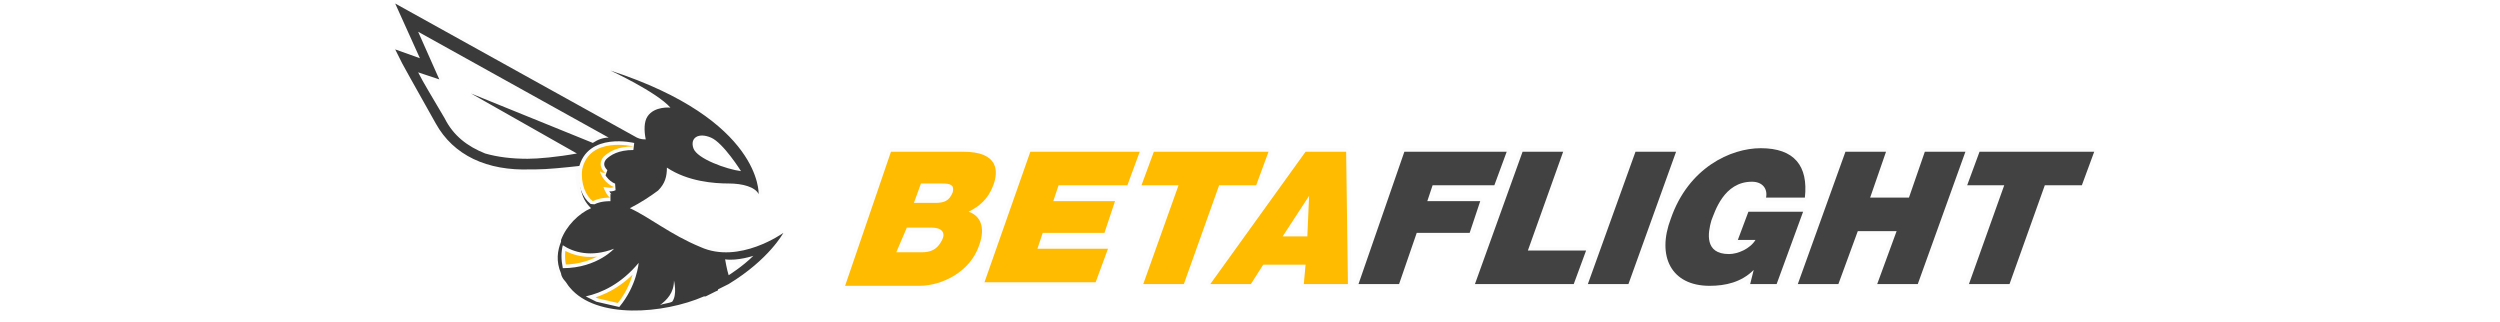
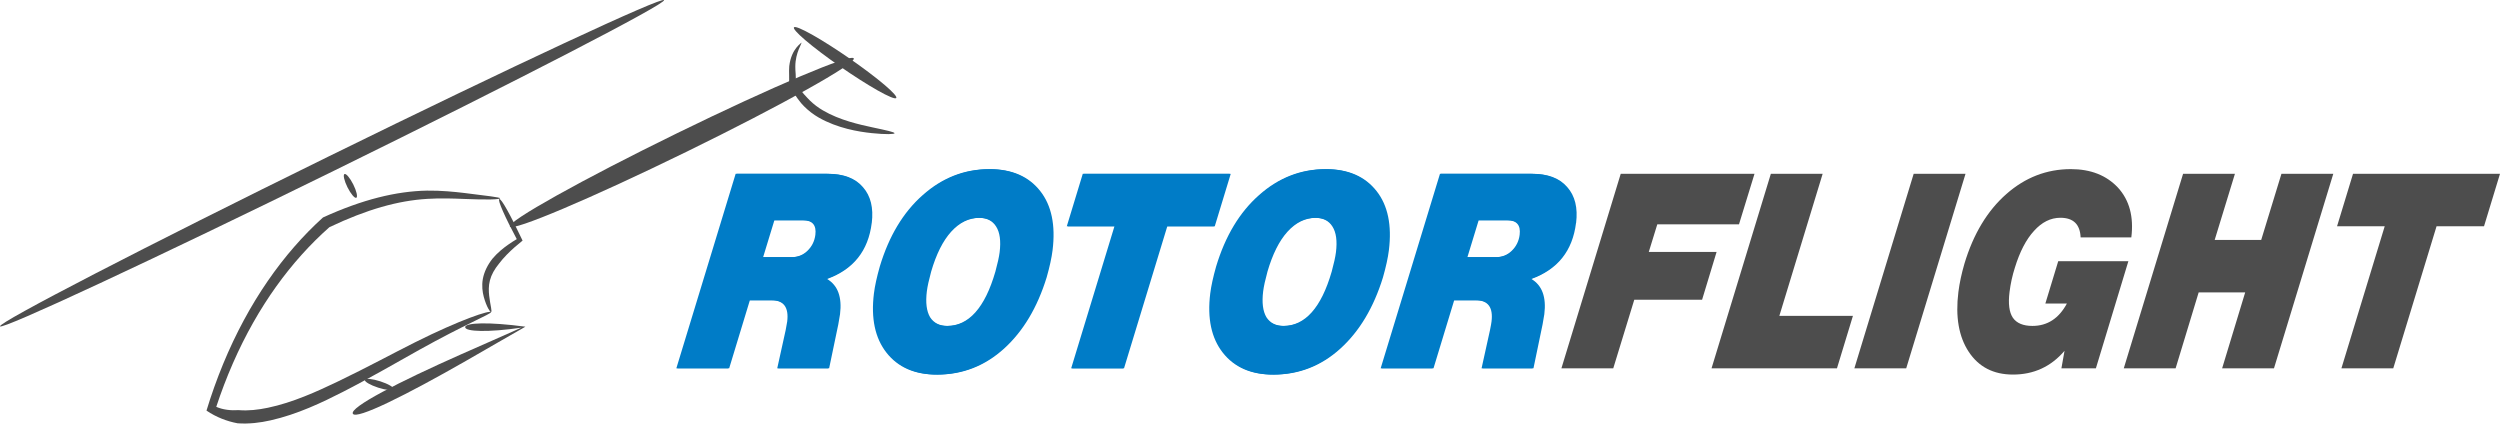
- <svg xmlns="http://www.w3.org/2000/svg" version="1.1" id="Ebene_1" x="0px" y="0px" viewBox="-70 61.5 141.7 18.2" style="enable-background:new -70 61.5 141.7 18.2;" xml:space="preserve">
-   <defs id="defs3791" />
-   <style type="text/css" id="style3754">
- 	.st0{fill:#FFBB00;}
- 	.st1{fill:#424242;}
- 	.st2{fill:#3A3A3A;}
- </style>
-   <g id="g3786" style="stroke:#fcfcfc;stroke-width:0.405;stroke-miterlimit:0;stroke-dasharray:none;stroke-opacity:1;paint-order:markers stroke fill">
-     <g id="g3776" style="stroke:#fcfcfc;stroke-width:0.405;stroke-miterlimit:0;stroke-dasharray:none;stroke-opacity:1;paint-order:markers stroke fill">
-       <path class="st0" d="m -19.5,70.1 h 4.1 c 2,0 2,1.1 1.7,1.9 -0.3,0.8 -0.8,1.2 -1.4,1.5 0.6,0.2 1,0.8 0.6,1.9 -0.5,1.5 -2.1,2.3 -3.4,2.3 h -4.2 z m 0.3,5.7 h 1.4 c 0.5,0 0.9,-0.1 1.2,-0.7 0.2,-0.4 0,-0.7 -0.6,-0.7 h -1.4 z m 1,-2.8 h 1.2 c 0.5,0 0.8,-0.1 1,-0.6 0.1,-0.4 -0.1,-0.5 -0.6,-0.5 h -1.2 z" id="path3756" style="fill:#ffbb00;stroke:#fcfcfc;stroke-width:0.405;stroke-miterlimit:0;stroke-dasharray:none;stroke-opacity:1;paint-order:markers stroke fill" />
-       <path class="st0" d="m -11.6,70.1 h 6.2 L -6.1,72 H -10 l -0.3,0.9 h 3.5 l -0.6,1.8 h -3.5 l -0.3,0.9 h 4 l -0.7,1.9 h -6.3 z" id="path3758" style="fill:#ffbb00;stroke:#fcfcfc;stroke-width:0.405;stroke-miterlimit:0;stroke-dasharray:none;stroke-opacity:1;paint-order:markers stroke fill" />
-       <path class="st0" d="m -3.2,72 h -2.1 l 0.7,-1.9 H 1.9 L 1.2,72 h -2.1 l -2,5.6 h -2.3 z" id="path3760" style="fill:#ffbb00;stroke:#fcfcfc;stroke-width:0.405;stroke-miterlimit:0;stroke-dasharray:none;stroke-opacity:1;paint-order:markers stroke fill" />
-       <path class="st0" d="m 4,70.1 h 2.3 l 0.1,7.5 H 3.9 L 4,76.5 H 1.6 l -0.7,1.1 h -2.3 z m 0.1,4.8 0.1,-2.3 v 0 l -1.5,2.3 z" id="path3762" style="fill:#ffbb00;stroke:#fcfcfc;stroke-width:0.405;stroke-miterlimit:0;stroke-dasharray:none;stroke-opacity:1;paint-order:markers stroke fill" />
-       <path class="st1" d="m 9.6,70.1 h 5.8 L 14.7,72 h -3.5 l -0.3,0.9 h 3 l -0.6,1.8 h -3 l -1,2.9 H 7 Z" id="path3764" style="fill:#424242;stroke:#fcfcfc;stroke-width:0.405;stroke-miterlimit:0;stroke-dasharray:none;stroke-opacity:1;paint-order:markers stroke fill" />
-       <path class="st1" d="m 16.3,70.1 h 2.3 l -2,5.6 h 3.3 l -0.7,1.9 h -5.6 z" id="path3766" style="fill:#424242;stroke:#fcfcfc;stroke-width:0.405;stroke-miterlimit:0;stroke-dasharray:none;stroke-opacity:1;paint-order:markers stroke fill" />
-       <path class="st1" d="M 22.7,70.1 H 25 l -2.7,7.5 H 20 Z" id="path3768" style="fill:#424242;stroke:#fcfcfc;stroke-width:0.405;stroke-miterlimit:0;stroke-dasharray:none;stroke-opacity:1;paint-order:markers stroke fill" />
-       <path class="st1" d="m 29.4,76.8 c -0.7,0.7 -1.6,0.9 -2.5,0.9 -2.2,0 -3,-1.7 -2.2,-3.8 1,-2.9 3.4,-4 5.1,-4 1.9,0 2.7,1 2.5,2.8 h -2.2 c 0.1,-0.5 -0.2,-0.9 -0.8,-0.9 -1.6,0 -2.1,1.7 -2.3,2.2 -0.2,0.7 -0.4,1.9 1,1.9 0.5,0 1.2,-0.3 1.5,-0.8 h -1 l 0.6,-1.6 h 3.1 l -1.5,4.1 h -1.5 z" id="path3770" style="fill:#424242;stroke:#fcfcfc;stroke-width:0.405;stroke-miterlimit:0;stroke-dasharray:none;stroke-opacity:1;paint-order:markers stroke fill" />
-       <path class="st1" d="m 34.6,70.1 h 2.3 L 36,72.7 h 2.2 l 0.9,-2.6 h 2.3 l -2.7,7.5 h -2.3 l 1.1,-3 h -2.2 l -1.1,3 h -2.3 z" id="path3772" style="fill:#424242;stroke:#fcfcfc;stroke-width:0.405;stroke-miterlimit:0;stroke-dasharray:none;stroke-opacity:1;paint-order:markers stroke fill" />
-       <path class="st1" d="m 43.6,72 h -2.1 l 0.7,-1.9 h 6.5 L 48,72 h -2.1 l -2,5.6 h -2.3 z" id="path3774" style="fill:#424242;stroke:#fcfcfc;stroke-width:0.405;stroke-miterlimit:0;stroke-dasharray:none;stroke-opacity:1;paint-order:markers stroke fill" />
-     </g>
-     <g id="g3784" style="stroke:#fcfcfc;stroke-width:0.405;stroke-miterlimit:0;stroke-dasharray:none;stroke-opacity:1;paint-order:markers stroke fill">
-       <path class="st0" d="m -36.4,73.5 c 0,0 -2.5,1.2 -1.7,3.5 0.9,2.6 5.3,2.3 7.9,1.2 2.2,-0.9 0.4,-1.6 0.4,-1.6 l -2.3,-1.3 -3.4,-2.1 z" id="path3778" style="fill:#ffbb00;stroke:#fcfcfc;stroke-width:0.405;stroke-miterlimit:0;stroke-dasharray:none;stroke-opacity:1;paint-order:markers stroke fill" />
-       <path class="st2" d="m -30.3,75.5 c -1.7,-0.7 -2.9,-1.7 -4,-2.2 0.6,-0.3 1.2,-0.7 1.6,-1 0.4,-0.4 0.5,-0.8 0.5,-1.3 1.2,0.8 2.7,0.9 3.5,0.9 0.8,0 1.5,0.2 1.7,0.6 0,0 0.2,-4.2 -8.4,-7 0,0 2.6,1.2 3.4,2.1 0,0 -0.9,-0.1 -1.3,0.5 -0.2,0.3 -0.2,0.8 -0.1,1.3 -0.1,0 -0.3,0 -0.5,-0.1 l -13.7,-7.6 1.4,3.1 -1.4,-0.5 0.4,0.8 c 0,0 0.6,1.1 1.9,3.4 1,1.8 2.9,2.7 5.4,2.6 0.1,0 0.2,0 0.3,0 0.6,0 1.6,-0.1 2.5,-0.2 -0.1,0.3 -0.1,0.7 0,1.2 0.1,0.6 0.3,0.9 0.6,1.2 -0.7,0.3 -1.4,1 -1.7,1.8 0,0 0,0 0,0 0,0 0,0 0,0.1 0,0 0,0 0,0 -0.2,0.5 -0.3,1.1 0,1.8 0,0 0,0 0,0 0,0.1 0.1,0.3 0.2,0.4 0.1,0.1 0.2,0.3 0.3,0.4 1.5,1.8 5.3,1.5 7.6,0.5 0,0 0.1,0 0.1,0 0.2,-0.1 0.4,-0.2 0.6,-0.3 0,0 0.1,0 0.1,-0.1 0.2,-0.1 0.4,-0.2 0.6,-0.3 2.3,-1.4 3.1,-2.9 3.1,-2.9 0,0 -2.5,1.8 -4.7,0.8 z m 0.6,-6.2 c 0.7,0.3 1.7,1.9 1.7,1.9 -0.8,-0.1 -2.5,-0.7 -2.7,-1.3 -0.2,-0.6 0.3,-0.9 1,-0.6 z m -10.4,1.2 c -0.9,0 -1.7,-0.1 -2.4,-0.3 -1,-0.4 -1.8,-1 -2.3,-2 -0.7,-1.2 -1.2,-2 -1.5,-2.6 l 1.2,0.4 -1.2,-2.7 10.8,6 c -0.3,0 -0.6,0.1 -0.9,0.3 l -6.9,-2.8 6,3.4 c -1.1,0.2 -2.2,0.3 -2.8,0.3 z m 2,6.2 c -0.1,-0.5 -0.1,-0.9 0,-1.3 0.6,0.4 1.6,0.7 2.9,0.2 0.1,-0.1 -0.9,1.1 -2.9,1.1 z m 3.2,2.2 c -0.4,-0.1 -0.9,-0.2 -1.3,-0.3 -0.2,-0.1 -0.4,-0.2 -0.6,-0.3 0.9,-0.2 2,-0.7 3,-1.9 0,0 -0.1,1.3 -1.1,2.5 z m 3,-0.3 c -0.2,0.1 -0.5,0.1 -0.7,0.2 0.4,-0.3 0.8,-0.7 0.8,-1.4 0,0 0.2,0.8 -0.1,1.2 z m 3.2,-1.5 c -0.1,-0.3 -0.2,-0.9 -0.2,-0.9 0.7,0.1 1.6,-0.2 1.6,-0.2 -0.6,0.6 -1.4,1.1 -1.4,1.1 z" id="path3780" style="fill:#3a3a3a;stroke:#fcfcfc;stroke-width:0.405;stroke-miterlimit:0;stroke-dasharray:none;stroke-opacity:1;paint-order:markers stroke fill" />
-       <path class="st0" d="m -34.1,69.8 c 0,0 -2.5,-0.6 -2.9,1.3 -0.1,0.8 0.2,1.5 0.6,1.8 0.2,-0.1 0.5,-0.2 1,-0.2 -0.1,0 -0.3,-0.3 -0.4,-0.6 0.2,0 0.4,0.1 0.6,0 0,0 -0.6,-0.2 -0.8,-0.9 0,0 0,0 0,0 0.1,0.1 0.2,0.1 0.3,0.1 0,0 -0.5,-0.4 -0.1,-0.9 0.3,-0.3 0.8,-0.6 1.7,-0.6 z" id="path3782" style="fill:#ffbb00;stroke:#fcfcfc;stroke-width:0.405;stroke-miterlimit:0;stroke-dasharray:none;stroke-opacity:1;paint-order:markers stroke fill" />
+ <svg xmlns="http://www.w3.org/2000/svg" id="svg1541" version="1.1" viewBox="0 0 61.051 10.343" height="10.343mm" width="61.051mm">
+   <defs id="defs1535" />
+   <g transform="translate(-37.13612,-149.3998)" id="layer1">
+     <g id="g1344" style="display:inline" transform="translate(-10.22615,-32.11308)">
+       <g id="g850" transform="translate(2.449846,17.63889)">
+         <path d="m 87.758,168.119 -0.379,1.234 h -1.995 l -0.208,0.674 h 1.656 l -0.354,1.167 h -1.656 l -0.513,1.674 h -1.266 l 1.448,-4.749 z" style="font-style:italic;font-variant:normal;font-weight:900;font-stretch:normal;font-size:6.14px;line-height:1.25;font-family:'Helvetica Now Text';-inkscape-font-specification:'Helvetica Now Text Heavy Italic';letter-spacing:0px;word-spacing:0px;fill:#4d4d4d;fill-opacity:1;stroke:none;stroke-width:0.228" id="path564" />
+         <path d="m 89.422,168.119 -1.057,3.468 h 1.797 l -0.39,1.281 h -3.063 l 1.448,-4.749 z" style="font-style:italic;font-variant:normal;font-weight:900;font-stretch:normal;font-size:6.14px;line-height:1.25;font-family:'Helvetica Now Text';-inkscape-font-specification:'Helvetica Now Text Heavy Italic';letter-spacing:0px;word-spacing:0px;fill:#4d4d4d;fill-opacity:1;stroke:none;stroke-width:0.228" id="path566" />
+         <path d="m 91.463,172.868 h -1.266 l 1.448,-4.749 h 1.266 z" style="font-style:italic;font-variant:normal;font-weight:900;font-stretch:normal;font-size:6.14px;line-height:1.25;font-family:'Helvetica Now Text';-inkscape-font-specification:'Helvetica Now Text Heavy Italic';letter-spacing:0px;word-spacing:0px;fill:#4d4d4d;fill-opacity:1;stroke:none;stroke-width:0.228" id="path568" />
+         <path d="m 95.175,170.253 h 1.713 l -0.793,2.615 h -0.842 l 0.076,-0.427 q -0.496,0.58 -1.259,0.58 -0.712,0 -1.079,-0.554 -0.367,-0.554 -0.254,-1.461 0.041,-0.327 0.148,-0.694 0.327,-1.087 1.025,-1.701 0.691,-0.607 1.573,-0.607 0.729,0 1.153,0.454 0.418,0.46 0.324,1.214 h -1.238 q -0.02,-0.48 -0.494,-0.48 -0.356,0 -0.644,0.32 -0.288,0.313 -0.468,0.9 -0.092,0.287 -0.13,0.594 -0.053,0.427 0.081,0.627 0.139,0.2 0.478,0.2 0.548,0 0.842,-0.547 h -0.526 z" style="font-style:italic;font-variant:normal;font-weight:900;font-stretch:normal;font-size:6.14px;line-height:1.25;font-family:'Helvetica Now Text';-inkscape-font-specification:'Helvetica Now Text Heavy Italic';letter-spacing:0px;word-spacing:0px;fill:#4d4d4d;fill-opacity:1;stroke:none;stroke-width:0.228" id="path570" />
+         <path d="m 100.132,169.733 0.494,-1.614 h 1.266 l -1.448,4.749 h -1.266 l 0.563,-1.854 h -1.136 l -0.563,1.854 h -1.266 l 1.448,-4.749 h 1.266 l -0.494,1.614 z" style="font-style:italic;font-variant:normal;font-weight:900;font-stretch:normal;font-size:6.14px;line-height:1.25;font-family:'Helvetica Now Text';-inkscape-font-specification:'Helvetica Now Text Heavy Italic';letter-spacing:0px;word-spacing:0px;fill:#4d4d4d;fill-opacity:1;stroke:none;stroke-width:0.228" id="path572" />
+         <path d="m 102.374,168.119 h 3.589 l -0.39,1.281 h -1.159 l -1.057,3.468 h -1.266 l 1.057,-3.468 h -1.164 z" style="font-style:italic;font-variant:normal;font-weight:900;font-stretch:normal;font-size:6.14px;line-height:1.25;font-family:'Helvetica Now Text';-inkscape-font-specification:'Helvetica Now Text Heavy Italic';letter-spacing:0px;word-spacing:0px;fill:#4d4d4d;fill-opacity:1;stroke:none;stroke-width:0.228" id="path574" />
+       </g>
+       <g transform="matrix(0.05083588,0,0,0.05083588,52.01612,181.5977)" style="font-style:normal;font-weight:normal;font-size:43.74px;line-height:1.25;font-family:sans-serif;display:inline;fill:#4d4d4d;fill-opacity:1;stroke:none;stroke-width:1.094" id="g385">
+         <path style="opacity:1;fill:#4d4d4d;fill-opacity:1;stroke:none;stroke-width:0;stroke-linecap:butt;stroke-linejoin:miter;stroke-miterlimit:4;stroke-dasharray:none;stroke-opacity:1" d="m 144.303,148.3 c 0.258,0.747 -13.24,6.262 -34.537,18.15 -8.451,4.723 -24.241,13.84 -36.539,20.106 -9.98,5.104 -21.899,10.8 -34.793,13.707 -4.976,1.126 -10.339,1.801 -15.841,1.411 -5.064,-0.95 -10.242,-2.897 -14.946,-6.101 2.261,-7.431 4.914,-14.941 8.003,-22.423 12.201,-29.554 28.87,-53.099 47.967,-70.357 0,0 1.1e-5,0 1.1e-5,0 18.953,-8.653 35.214,-12.608 49.939,-12.891 6.703,-0.095 13.241,0.57 17.946,1.133 11.007,1.312 17.203,2.152 17.199,2.502 -0.009,0.675 -6.293,0.817 -17.428,0.359 -4.629,-0.188 -11.233,-0.444 -17.562,-0.032 -13.995,0.842 -28.971,5.018 -47.015,13.6 -3e-6,0 -6e-6,0 -1e-5,0 -18.305,16.191 -34.314,37.888 -46.364,65.383 -3.051,6.961 -5.701,13.965 -7.992,20.917 3.183,1.399 6.957,1.843 10.746,1.582 4.65,0.401 9.423,-0.177 14.035,-1.133 12.004,-2.499 23.647,-7.841 33.649,-12.624 14.117,-6.775 26.472,-13.525 37.053,-18.813 22,-11.007 36.094,-15.594 36.48,-14.476 z" id="path367" />
+         <path style="fill:#4d4d4d;fill-opacity:1;stroke:none;stroke-width:0.265px;stroke-linecap:butt;stroke-linejoin:miter;stroke-opacity:1" d="m 153.389,107.163 c -1.212,-2.479 34.808,-22.587 80.402,-44.882 45.594,-22.296 83.582,-38.378 84.795,-35.899 1.212,2.479 -34.808,22.587 -80.402,44.882 -45.594,22.296 -83.582,38.378 -84.795,35.899 z" id="path369" />
+         <path style="fill:#4d4d4d;fill-opacity:1;stroke:none;stroke-width:0.265px;stroke-linecap:butt;stroke-linejoin:miter;stroke-opacity:1" d="m 77.948,197.067 c -1.572,-3.099 22.168,-15.293 51.925,-28.49 10.618,-4.709 20.607,-9.044 29.063,-12.853 -15.94,2.342 -27.024,1.961 -27.024,-0.229 0,-2.163 11.259,-2.597 28.938,-0.229 -8.043,4.562 -17.6,10.142 -27.928,16.059 -29.243,16.755 -53.409,28.825 -54.974,25.742 z" id="path371" />
+         <path style="fill:#4d4d4d;fill-opacity:1;stroke:none;stroke-width:0.265px;stroke-linecap:butt;stroke-linejoin:miter;stroke-opacity:1" d="M -91.538,155.096 C -92.427,153.287 -21.695,116.72 66.345,73.472 154.385,30.225 226.559,-3.407 227.447,-1.599 228.335,0.209 157.603,36.777 69.564,80.024 -18.476,123.272 -90.65,156.904 -91.538,155.096 Z" id="path373" />
+         <path style="fill:#4d4d4d;fill-opacity:1;stroke:none;stroke-width:0.265px;stroke-linecap:butt;stroke-linejoin:miter;stroke-opacity:1" d="m 83.722,180.803 c 0.271,-0.841 3.584,-0.525 7.394,0.704 3.81,1.229 6.683,2.909 6.411,3.749 -0.271,0.841 -3.584,0.525 -7.394,-0.704 -3.81,-1.229 -6.683,-2.909 -6.411,-3.749 z" id="path375" />
+         <path style="fill:#4d4d4d;fill-opacity:1;stroke:none;stroke-width:0.265px;stroke-linecap:butt;stroke-linejoin:miter;stroke-opacity:1" d="m 148.294,93.964 c 0.898,-0.449 5.437,7.708 11.193,19.949 0,0 1e-5,0 1e-5,0 -2.473,1.978 -5.132,4.237 -7.565,6.734 -1.386,1.422 -2.648,2.868 -3.78,4.359 -2.159,2.662 -3.658,5.319 -4.342,8.026 -0.689,2.586 -0.6,5.27 -0.356,7.398 0,0 0,0 0,0 0.553,4.769 1.567,7.646 0.859,7.87 -0.265,0.084 -2.127,-2.418 -3.456,-7.365 0,0 0,0 0,0 -0.62,-2.304 -1.036,-5.343 -0.444,-8.643 0.642,-3.381 2.249,-6.697 4.666,-9.748 1.162,-1.374 2.458,-2.66 3.879,-3.881 2.5,-2.147 5.208,-3.934 7.747,-5.459 0,0 0,0 0,0 -5.606,-10.499 -9.306,-18.788 -8.401,-19.24 z" id="path377" />
+         <path style="fill:#4d4d4d;fill-opacity:1;stroke:none;stroke-width:0.265px;stroke-linecap:butt;stroke-linejoin:miter;stroke-opacity:1" d="m 73.924,81.94 c 0.765,-0.383 2.663,1.86 4.235,5.005 1.573,3.145 2.228,6.009 1.463,6.391 -0.765,0.383 -2.663,-1.86 -4.235,-5.005 -1.573,-3.145 -2.228,-6.009 -1.463,-6.391 z" id="path379" />
+         <path style="fill:#4d4d4d;fill-opacity:1;stroke:none;stroke-width:0.265px;stroke-linecap:butt;stroke-linejoin:miter;stroke-opacity:1" d="m 293.402,18.787 c 0.484,0.314 -2.882,4.593 -2.894,11.524 -0.07,2.207 0.488,4.831 0.114,8.078 1.65,2.22 3.505,4.771 5.551,6.843 1.698,1.869 3.682,3.594 5.925,5.087 0.541,0.36 1.089,0.702 1.643,1.025 0,0 0,10e-7 0,10e-7 8.118,4.79 17.828,6.877 23.951,8.194 6.532,1.405 10.552,2.226 10.479,2.82 -0.056,0.456 -4.178,0.634 -10.916,-0.074 -6.416,-0.674 -16.442,-2.312 -25.517,-7.483 0,-10e-7 -10e-6,-10e-7 -10e-6,-10e-7 -0.628,-0.362 -1.248,-0.746 -1.858,-1.153 -2.533,-1.688 -4.754,-3.664 -6.63,-5.822 -2.347,-2.879 -4.275,-6.043 -5.864,-8.667 0.387,-2.965 -0.056,-6.139 0.203,-9.036 1.012,-8.636 6.088,-11.156 5.812,-11.335 z" id="path381" />
+         <path style="fill:#4d4d4d;fill-opacity:1;stroke:none;stroke-width:0.304px;stroke-linecap:butt;stroke-linejoin:miter;stroke-opacity:1" d="m 298.827,20.523 c -10.526,-8.381 -12.082,-11.635 -3.472,-7.264 8.61,4.371 24.141,14.72 34.667,23.101 10.526,8.381 12.082,11.635 3.472,7.264 -8.61,-4.371 -24.141,-14.72 -34.667,-23.101 z" id="path383" />
+       </g>
+       <g id="g863" transform="translate(2.449846,17.63889)" style="fill:#007cc7;fill-opacity:1">
+         <path d="m 66.176,169.32 q -0.126,1.02 -1.091,1.367 0.395,0.233 0.317,0.86 -0.009,0.073 -0.042,0.247 l -0.224,1.074 h -1.243 l 0.206,-0.934 q 0.029,-0.147 0.037,-0.207 0.064,-0.52 -0.382,-0.52 h -0.554 l -0.505,1.661 h -1.266 l 1.448,-4.749 h 2.233 q 0.577,0 0.853,0.327 0.282,0.32 0.214,0.874 z m -2.652,0.834 h 0.718 q 0.226,0 0.386,-0.153 0.167,-0.16 0.196,-0.394 0.044,-0.354 -0.307,-0.354 h -0.718 z" style="font-style:italic;font-variant:normal;font-weight:900;font-stretch:normal;font-size:6.14px;line-height:1.25;font-family:'Helvetica Now Text';-inkscape-font-specification:'Helvetica Now Text Heavy Italic';font-variant-ligatures:normal;font-variant-caps:normal;font-variant-numeric:normal;font-feature-settings:normal;text-align:start;letter-spacing:0px;word-spacing:0px;writing-mode:lr-tb;text-anchor:start;fill:#007cc7;fill-opacity:1;stroke:none;stroke-width:0.228" id="path554" />
+         <path d="m 67.778,173.021 q -0.797,0 -1.217,-0.534 -0.42,-0.534 -0.307,-1.447 0.034,-0.273 0.144,-0.66 0.336,-1.114 1.047,-1.741 0.712,-0.634 1.622,-0.634 0.803,0 1.223,0.534 0.415,0.527 0.301,1.447 -0.034,0.273 -0.144,0.66 -0.341,1.107 -1.041,1.741 -0.7,0.634 -1.627,0.634 z m 0.255,-1.187 q 0.803,0 1.187,-1.327 0.082,-0.3 0.104,-0.474 0.051,-0.414 -0.086,-0.627 -0.132,-0.213 -0.426,-0.213 -0.39,0 -0.698,0.34 -0.301,0.333 -0.488,0.974 -0.082,0.3 -0.105,0.48 -0.051,0.414 0.08,0.634 0.137,0.213 0.431,0.213 z" style="font-style:italic;font-variant:normal;font-weight:900;font-stretch:normal;font-size:6.14px;line-height:1.25;font-family:'Helvetica Now Text';-inkscape-font-specification:'Helvetica Now Text Heavy Italic';font-variant-ligatures:normal;font-variant-caps:normal;font-variant-numeric:normal;font-feature-settings:normal;text-align:start;letter-spacing:0px;word-spacing:0px;writing-mode:lr-tb;text-anchor:start;fill:#007cc7;fill-opacity:1;stroke:none;stroke-width:0.228" id="path556" />
+         <path d="m 71.354,168.119 h 3.589 l -0.39,1.281 h -1.159 l -1.057,3.468 h -1.266 l 1.057,-3.468 h -1.164 z" style="font-style:italic;font-variant:normal;font-weight:900;font-stretch:normal;font-size:6.14px;line-height:1.25;font-family:'Helvetica Now Text';-inkscape-font-specification:'Helvetica Now Text Heavy Italic';font-variant-ligatures:normal;font-variant-caps:normal;font-variant-numeric:normal;font-feature-settings:normal;text-align:start;letter-spacing:0px;word-spacing:0px;writing-mode:lr-tb;text-anchor:start;fill:#007cc7;fill-opacity:1;stroke:none;stroke-width:0.228" id="path558" />
+         <path d="m 75.991,173.021 q -0.797,0 -1.217,-0.534 -0.42,-0.534 -0.307,-1.447 0.034,-0.273 0.144,-0.66 0.336,-1.114 1.047,-1.741 0.712,-0.634 1.622,-0.634 0.803,0 1.223,0.534 0.415,0.527 0.301,1.447 -0.034,0.273 -0.144,0.66 -0.341,1.107 -1.041,1.741 -0.7,0.634 -1.627,0.634 z m 0.255,-1.187 q 0.803,0 1.187,-1.327 0.082,-0.3 0.104,-0.474 0.051,-0.414 -0.086,-0.627 -0.132,-0.213 -0.426,-0.213 -0.39,0 -0.698,0.34 -0.301,0.333 -0.488,0.974 -0.082,0.3 -0.105,0.48 -0.051,0.414 0.08,0.634 0.137,0.213 0.431,0.213 z" style="font-style:italic;font-variant:normal;font-weight:900;font-stretch:normal;font-size:6.14px;line-height:1.25;font-family:'Helvetica Now Text';-inkscape-font-specification:'Helvetica Now Text Heavy Italic';font-variant-ligatures:normal;font-variant-caps:normal;font-variant-numeric:normal;font-feature-settings:normal;text-align:start;letter-spacing:0px;word-spacing:0px;writing-mode:lr-tb;text-anchor:start;fill:#007cc7;fill-opacity:1;stroke:none;stroke-width:0.228" id="path560" />
+         <path d="m 83.375,169.32 q -0.126,1.02 -1.091,1.367 0.395,0.233 0.317,0.86 -0.009,0.073 -0.042,0.247 l -0.223,1.074 h -1.243 l 0.206,-0.934 q 0.03,-0.147 0.037,-0.207 0.064,-0.52 -0.382,-0.52 h -0.554 l -0.505,1.661 h -1.266 l 1.448,-4.749 h 2.233 q 0.576,0 0.853,0.327 0.282,0.32 0.214,0.874 z m -2.652,0.834 h 0.718 q 0.226,0 0.386,-0.153 0.167,-0.16 0.196,-0.394 0.044,-0.354 -0.307,-0.354 H 80.998 Z" style="font-style:italic;font-variant:normal;font-weight:900;font-stretch:normal;font-size:6.14px;line-height:1.25;font-family:'Helvetica Now Text';-inkscape-font-specification:'Helvetica Now Text Heavy Italic';font-variant-ligatures:normal;font-variant-caps:normal;font-variant-numeric:normal;font-feature-settings:normal;text-align:start;letter-spacing:0px;word-spacing:0px;writing-mode:lr-tb;text-anchor:start;fill:#007cc7;fill-opacity:1;stroke:none;stroke-width:0.228" id="path562" />
+         <g transform="translate(1.543403,-8.57446)" id="g831" style="fill:#007cc7;fill-opacity:1">
+           <path d="m 64.657,177.894 q -0.126,1.02 -1.091,1.367 0.395,0.233 0.317,0.86 -0.009,0.073 -0.042,0.247 l -0.224,1.074 h -1.243 l 0.206,-0.934 q 0.029,-0.147 0.037,-0.207 0.064,-0.52 -0.382,-0.52 h -0.554 l -0.505,1.661 h -1.266 l 1.448,-4.749 h 2.233 q 0.577,0 0.853,0.327 0.282,0.32 0.214,0.874 z m -2.652,0.834 h 0.718 q 0.226,0 0.386,-0.153 0.167,-0.16 0.196,-0.394 0.044,-0.354 -0.307,-0.354 h -0.718 z" style="font-style:italic;font-variant:normal;font-weight:900;font-stretch:normal;font-size:6.14px;line-height:1.25;font-family:'Helvetica Now Text';-inkscape-font-specification:'Helvetica Now Text Heavy Italic';font-variant-ligatures:normal;font-variant-caps:normal;font-variant-numeric:normal;font-feature-settings:normal;text-align:start;letter-spacing:0px;word-spacing:0px;writing-mode:lr-tb;text-anchor:start;fill:#007cc7;fill-opacity:1;stroke:none;stroke-width:0.228" id="path783" />
+           <path d="m 66.26,181.596 q -0.797,0 -1.217,-0.534 -0.42,-0.534 -0.307,-1.447 0.034,-0.273 0.144,-0.66 0.336,-1.114 1.047,-1.741 0.712,-0.634 1.622,-0.634 0.803,0 1.223,0.534 0.415,0.527 0.301,1.447 -0.034,0.273 -0.144,0.66 -0.341,1.107 -1.041,1.741 -0.7,0.634 -1.627,0.634 z m 0.255,-1.187 q 0.803,0 1.187,-1.327 0.082,-0.3 0.104,-0.474 0.051,-0.414 -0.086,-0.627 -0.132,-0.213 -0.426,-0.213 -0.39,0 -0.698,0.34 -0.301,0.333 -0.488,0.974 -0.082,0.3 -0.105,0.48 -0.051,0.414 0.08,0.634 0.137,0.213 0.431,0.213 z" style="font-style:italic;font-variant:normal;font-weight:900;font-stretch:normal;font-size:6.14px;line-height:1.25;font-family:'Helvetica Now Text';-inkscape-font-specification:'Helvetica Now Text Heavy Italic';font-variant-ligatures:normal;font-variant-caps:normal;font-variant-numeric:normal;font-feature-settings:normal;text-align:start;letter-spacing:0px;word-spacing:0px;writing-mode:lr-tb;text-anchor:start;fill:#007cc7;fill-opacity:1;stroke:none;stroke-width:0.228" id="path785" />
+           <path d="m 69.835,176.694 h 3.589 l -0.39,1.281 h -1.159 l -1.057,3.468 h -1.266 l 1.057,-3.468 h -1.164 z" style="font-style:italic;font-variant:normal;font-weight:900;font-stretch:normal;font-size:6.14px;line-height:1.25;font-family:'Helvetica Now Text';-inkscape-font-specification:'Helvetica Now Text Heavy Italic';font-variant-ligatures:normal;font-variant-caps:normal;font-variant-numeric:normal;font-feature-settings:normal;text-align:start;letter-spacing:0px;word-spacing:0px;writing-mode:lr-tb;text-anchor:start;fill:#007cc7;fill-opacity:1;stroke:none;stroke-width:0.228" id="path787" />
+           <path d="m 74.473,181.596 q -0.797,0 -1.217,-0.534 -0.42,-0.534 -0.307,-1.447 0.034,-0.273 0.144,-0.66 0.336,-1.114 1.047,-1.741 0.712,-0.634 1.622,-0.634 0.803,0 1.223,0.534 0.415,0.527 0.301,1.447 -0.034,0.273 -0.144,0.66 -0.341,1.107 -1.041,1.741 -0.7,0.634 -1.627,0.634 z m 0.255,-1.187 q 0.803,0 1.187,-1.327 0.082,-0.3 0.104,-0.474 0.051,-0.414 -0.086,-0.627 -0.132,-0.213 -0.426,-0.213 -0.39,0 -0.698,0.34 -0.301,0.333 -0.488,0.974 -0.082,0.3 -0.105,0.48 -0.051,0.414 0.08,0.634 0.137,0.213 0.431,0.213 z" style="font-style:italic;font-variant:normal;font-weight:900;font-stretch:normal;font-size:6.14px;line-height:1.25;font-family:'Helvetica Now Text';-inkscape-font-specification:'Helvetica Now Text Heavy Italic';font-variant-ligatures:normal;font-variant-caps:normal;font-variant-numeric:normal;font-feature-settings:normal;text-align:start;letter-spacing:0px;word-spacing:0px;writing-mode:lr-tb;text-anchor:start;fill:#007cc7;fill-opacity:1;stroke:none;stroke-width:0.228" id="path789" />
+           <path d="m 81.856,177.894 q -0.126,1.02 -1.091,1.367 0.395,0.233 0.317,0.86 -0.009,0.073 -0.042,0.247 l -0.223,1.074 h -1.243 l 0.206,-0.934 q 0.03,-0.147 0.037,-0.207 0.064,-0.52 -0.382,-0.52 h -0.554 l -0.505,1.661 h -1.266 l 1.448,-4.749 h 2.233 q 0.576,0 0.853,0.327 0.282,0.32 0.214,0.874 z m -2.652,0.834 h 0.718 q 0.226,0 0.386,-0.153 0.167,-0.16 0.196,-0.394 0.044,-0.354 -0.307,-0.354 h -0.718 z" style="font-style:italic;font-variant:normal;font-weight:900;font-stretch:normal;font-size:6.14px;line-height:1.25;font-family:'Helvetica Now Text';-inkscape-font-specification:'Helvetica Now Text Heavy Italic';font-variant-ligatures:normal;font-variant-caps:normal;font-variant-numeric:normal;font-feature-settings:normal;text-align:start;letter-spacing:0px;word-spacing:0px;writing-mode:lr-tb;text-anchor:start;fill:#007cc7;fill-opacity:1;stroke:none;stroke-width:0.228" id="path791" />
+         </g>
+       </g>
    </g>
  </g>
</svg>
